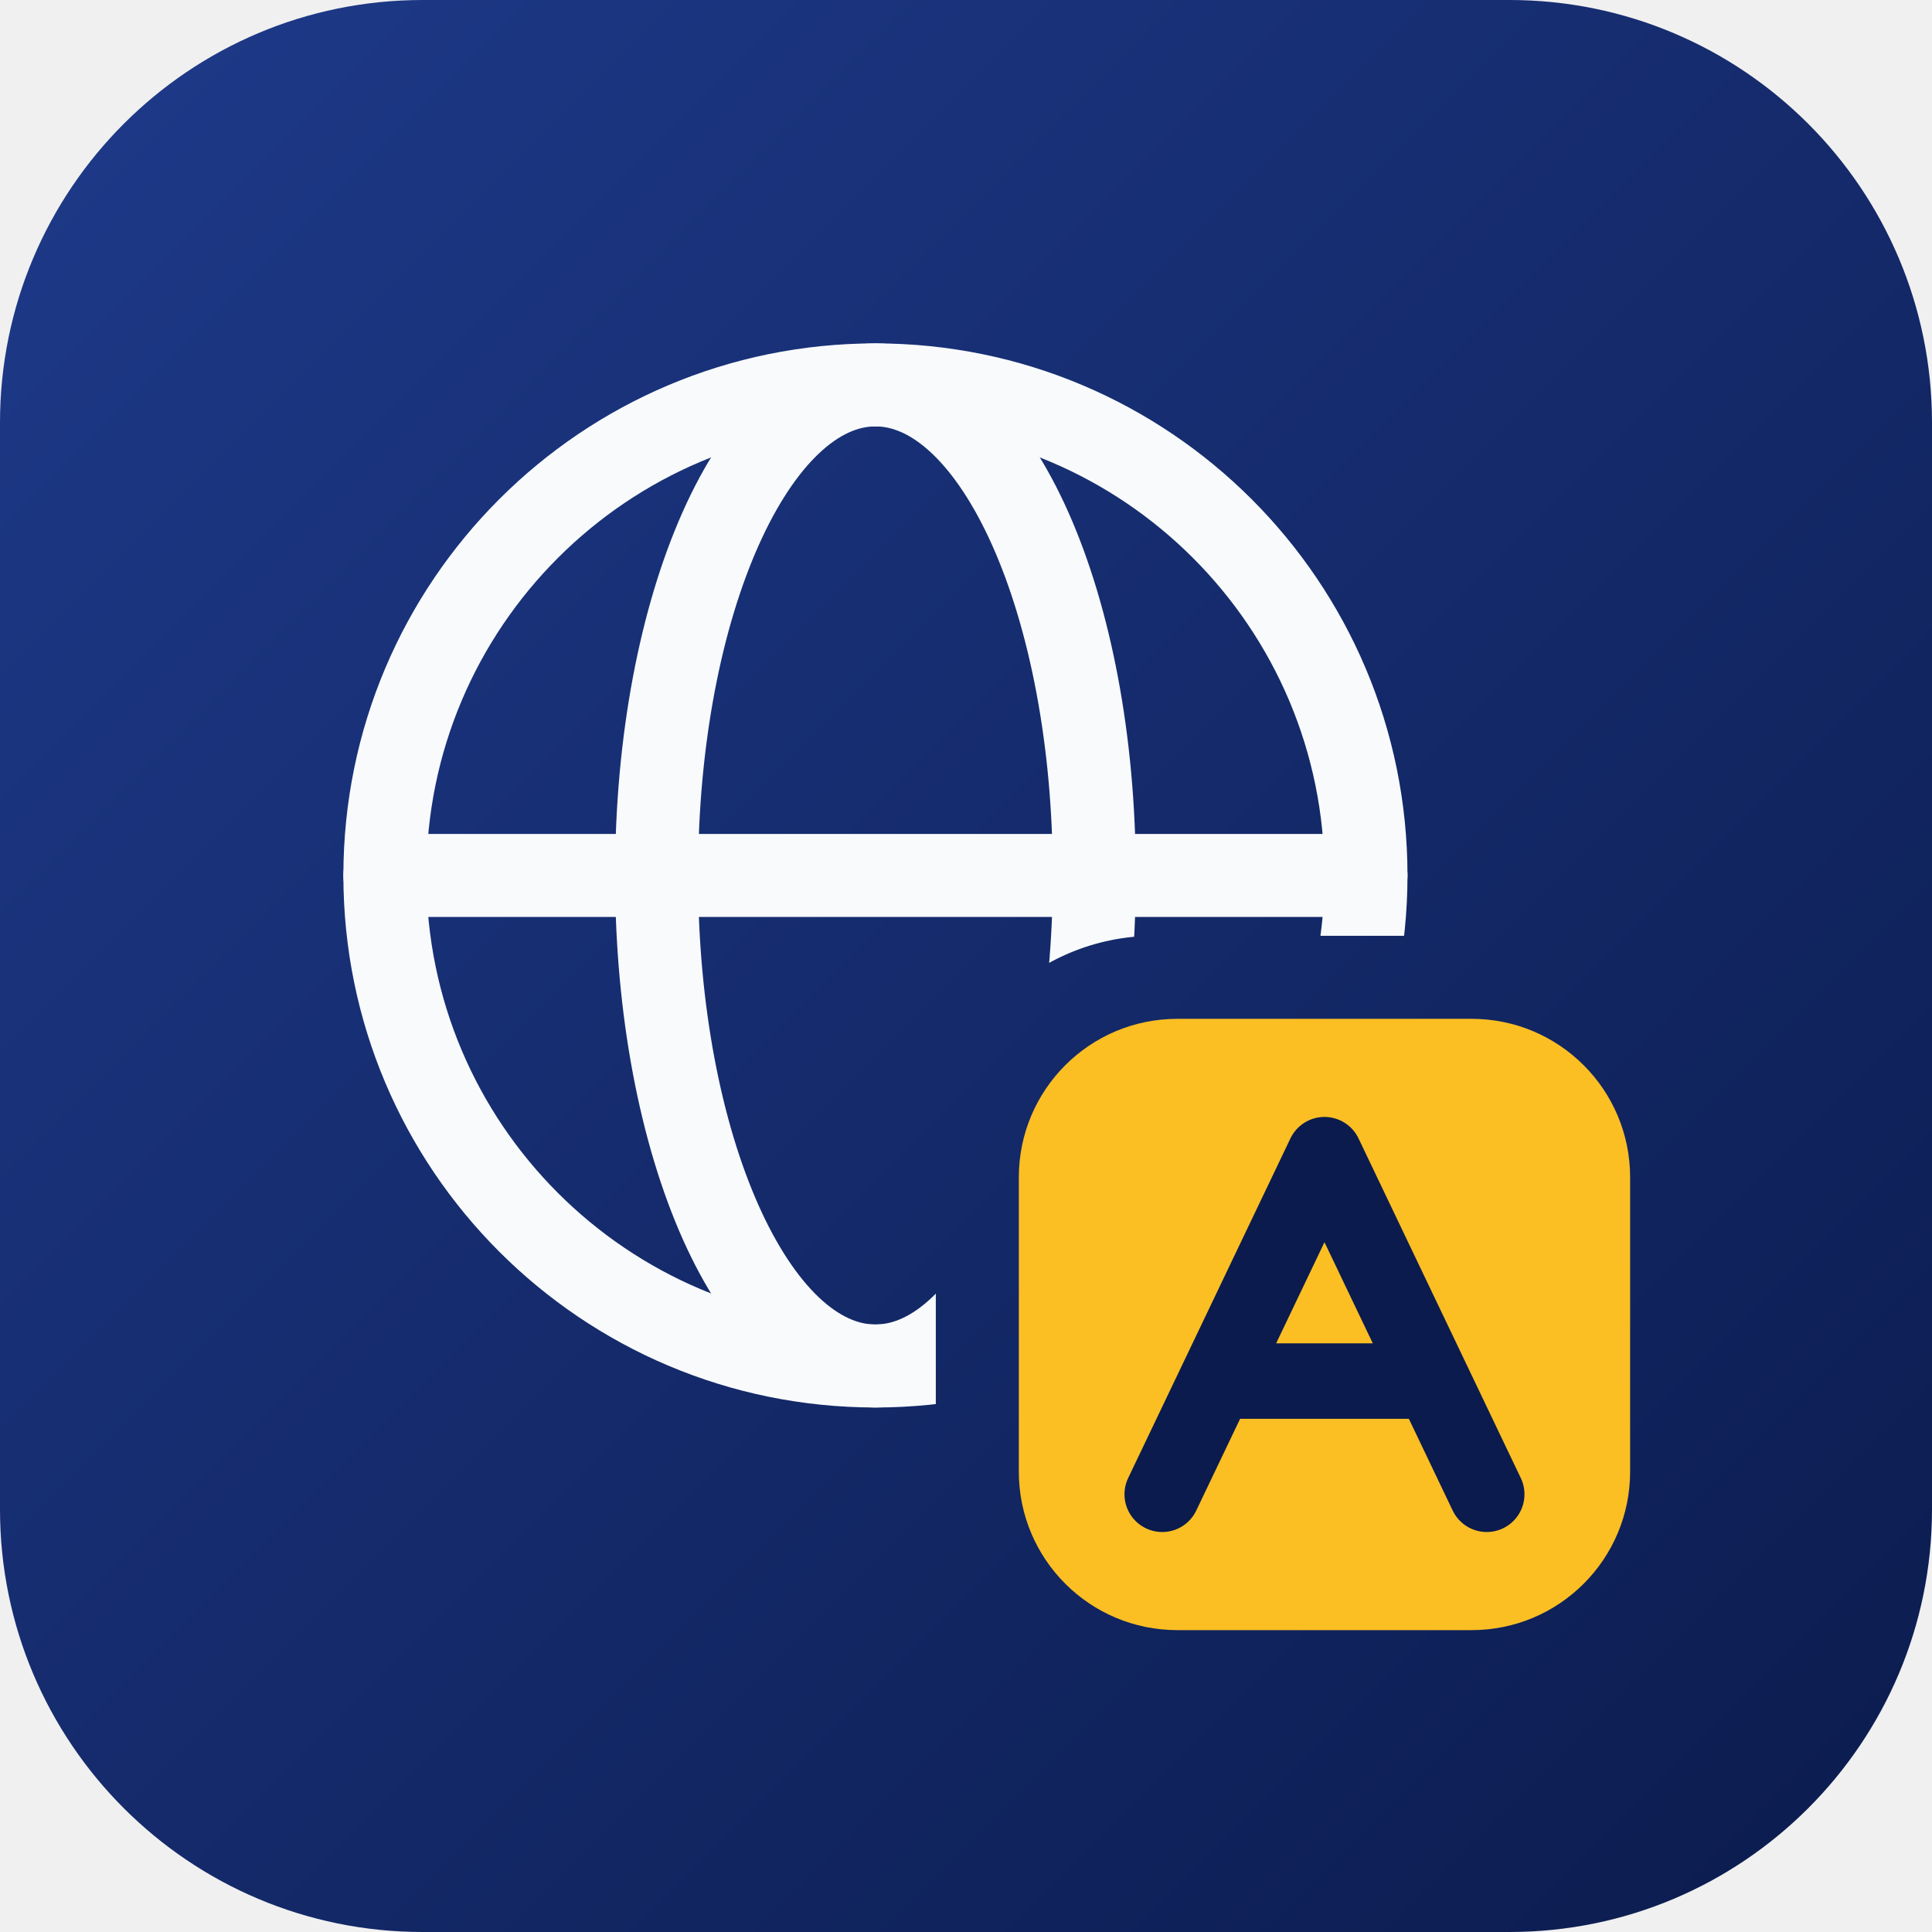
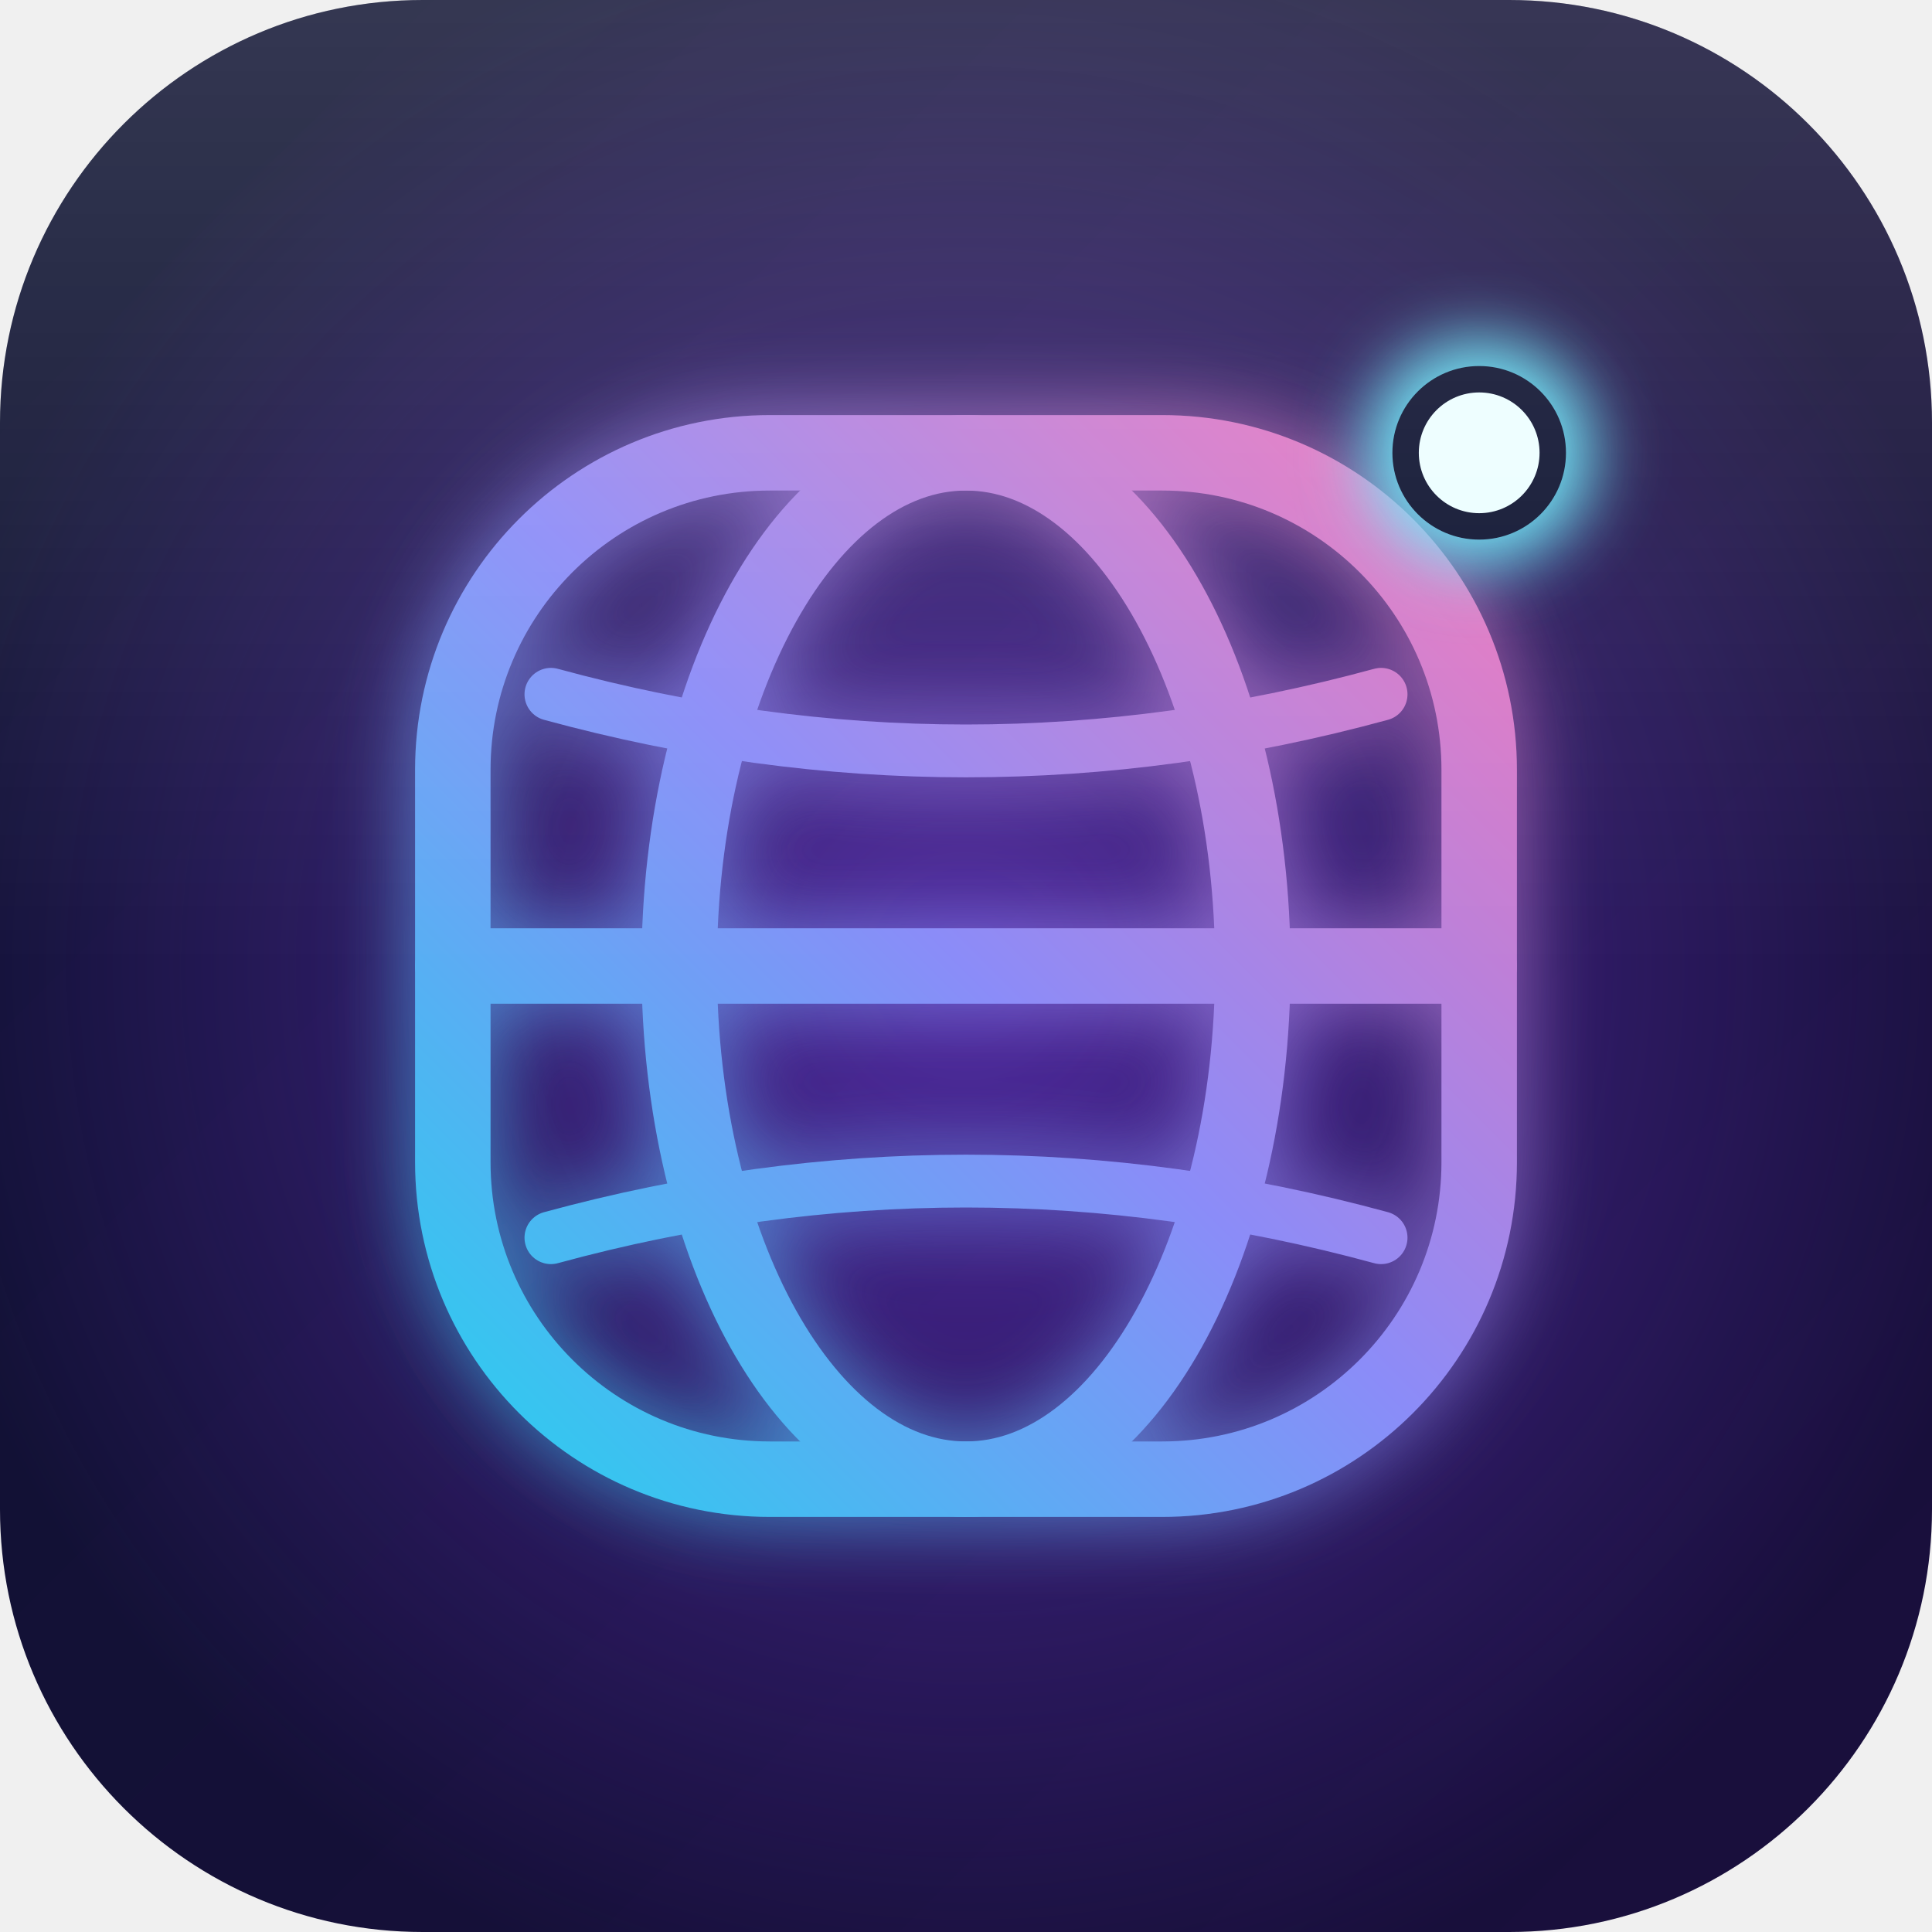
<svg xmlns="http://www.w3.org/2000/svg" viewBox="0 0 512 512" width="512" height="512">
  <defs>
    <linearGradient id="bg" x1="0" y1="0" x2="1" y2="1">
-       <stop offset="0" stop-color="#1e3a8a" />
-       <stop offset="1" stop-color="#0b1b4d" />
+       <stop offset="0" stop-color="#0d1230" />
+       <stop offset="1" stop-color="#1a0f3d" />
    </linearGradient>
-     <mask id="gap">
-       <rect width="512" height="512" fill="#fff" />
-       <rect x="248" y="248" width="206" height="206" rx="58" fill="#000" />
-     </mask>
+     <radialGradient id="aura" cx="0.5" cy="0.5" r="0.55">
+       <stop offset="0" stop-color="#7c3aed" stop-opacity="0.55" />
+       <stop offset="1" stop-color="#7c3aed" stop-opacity="0" />
+     </radialGradient>
+     <linearGradient id="neon" gradientUnits="userSpaceOnUse" x1="110" y1="402" x2="402" y2="110">
+       <stop offset="0" stop-color="#22d3ee" />
+       <stop offset="0.5" stop-color="#8b8cf8" />
+       <stop offset="1" stop-color="#f472b6" />
+     </linearGradient>
+     <filter id="glow" x="-30%" y="-30%" width="160%" height="160%">
+       <feGaussianBlur stdDeviation="11" />
+     </filter>
+     <filter id="dotglow" x="-100%" y="-100%" width="300%" height="300%">
+       <feGaussianBlur stdDeviation="9" />
+     </filter>
+     <linearGradient id="shine" x1="0" y1="0" x2="0" y2="1">
+       <stop offset="0" stop-color="#fff" stop-opacity="0.16" />
+       <stop offset="0.5" stop-color="#fff" stop-opacity="0" />
+     </linearGradient>
+     <g id="globe" fill="none" stroke="url(#neon)" stroke-width="20" stroke-linecap="round">
+       <rect x="120" y="120" width="272" height="272" rx="84" />
+       <ellipse cx="256" cy="256" rx="76" ry="136" />
+       <path d="M120 256H392" />
+       <path d="M146 184Q256 214 366 184M146 328Q256 298 366 328" stroke-width="14" />
+     </g>
  </defs>
  <rect width="512" height="512" rx="112" fill="url(#bg)" />
-   <g mask="url(#gap)" fill="none" stroke="#f8fafc" stroke-width="22" stroke-linecap="round">
-     <circle cx="232" cy="232" r="130" />
-     <ellipse cx="232" cy="232" rx="58" ry="130" />
-     <path d="M102 232H362" />
-   </g>
-   <rect x="270" y="270" width="162" height="162" rx="42" fill="#fbbf24" />
-   <path d="M308 396L351 306L394 396M324 366H378" fill="none" stroke="#0b1b4d" stroke-width="20" stroke-linecap="round" stroke-linejoin="round" />
+   <rect width="512" height="512" rx="112" fill="url(#aura)" />
+   <use href="#globe" filter="url(#glow)" opacity="0.75" />
+   <use href="#globe" />
+   <circle cx="392" cy="120" r="30" fill="#67e8f9" filter="url(#dotglow)" />
+   <circle cx="392" cy="120" r="23" fill="#0d1230" />
+   <circle cx="392" cy="120" r="16" fill="#ecfeff" />
+   <rect width="512" height="512" rx="112" fill="url(#shine)" />
</svg>
